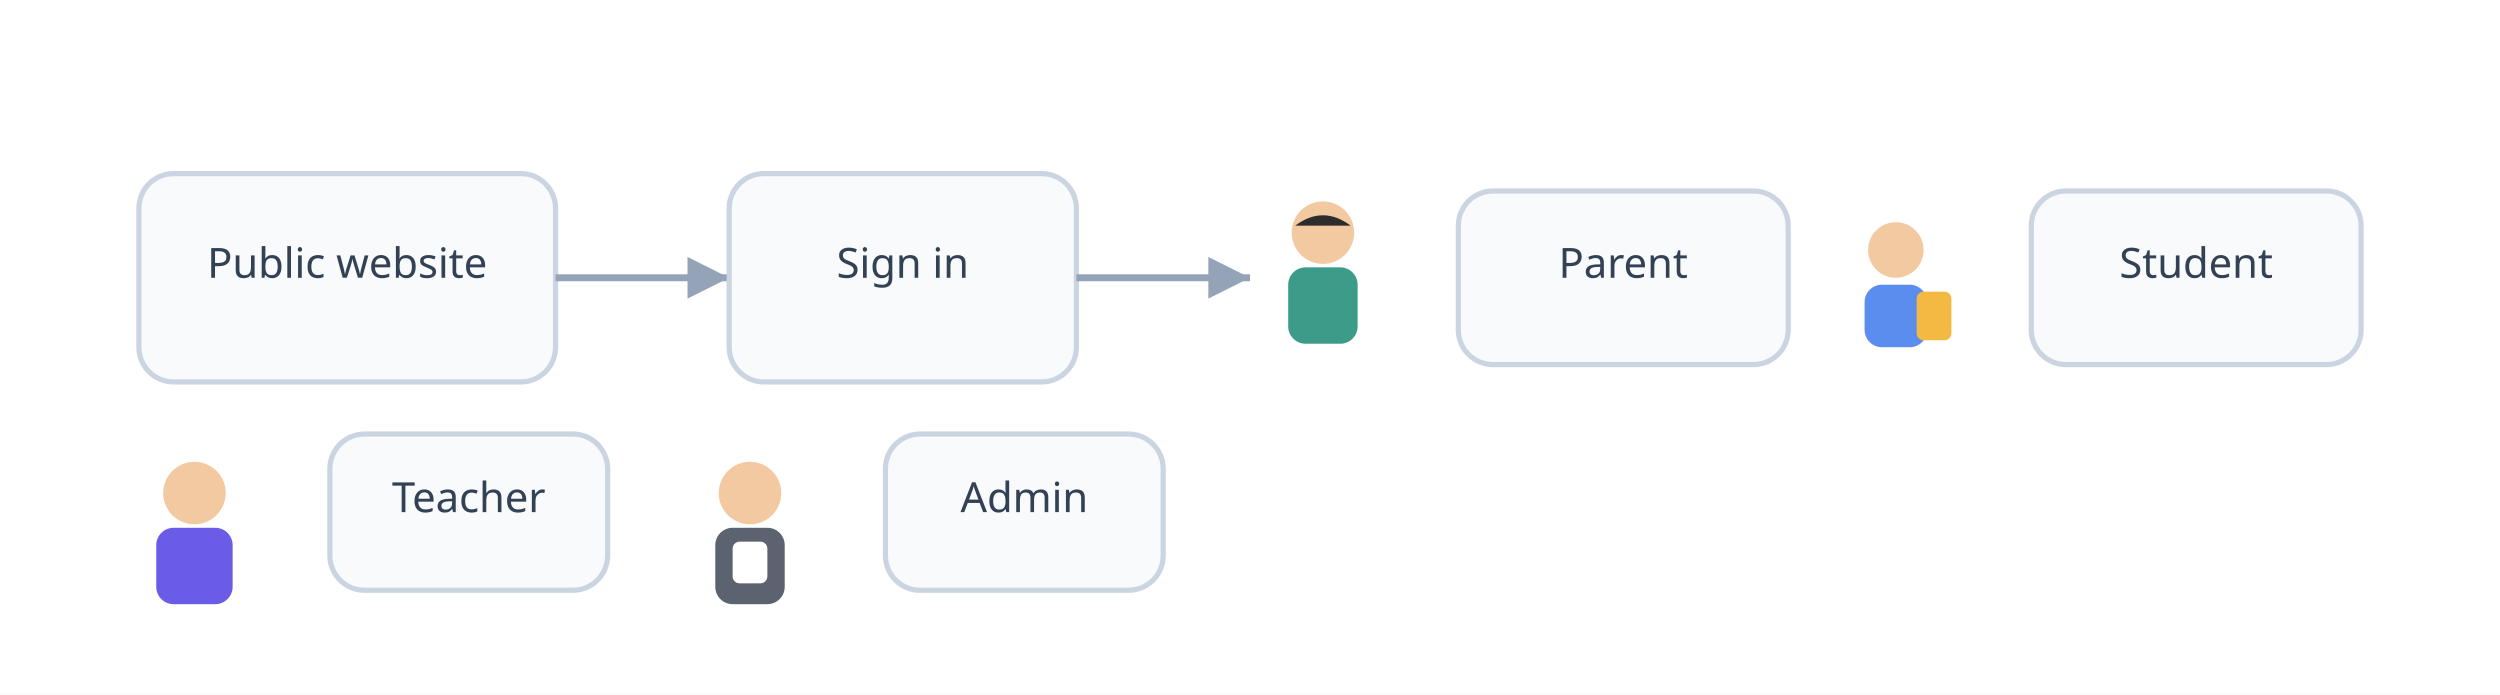
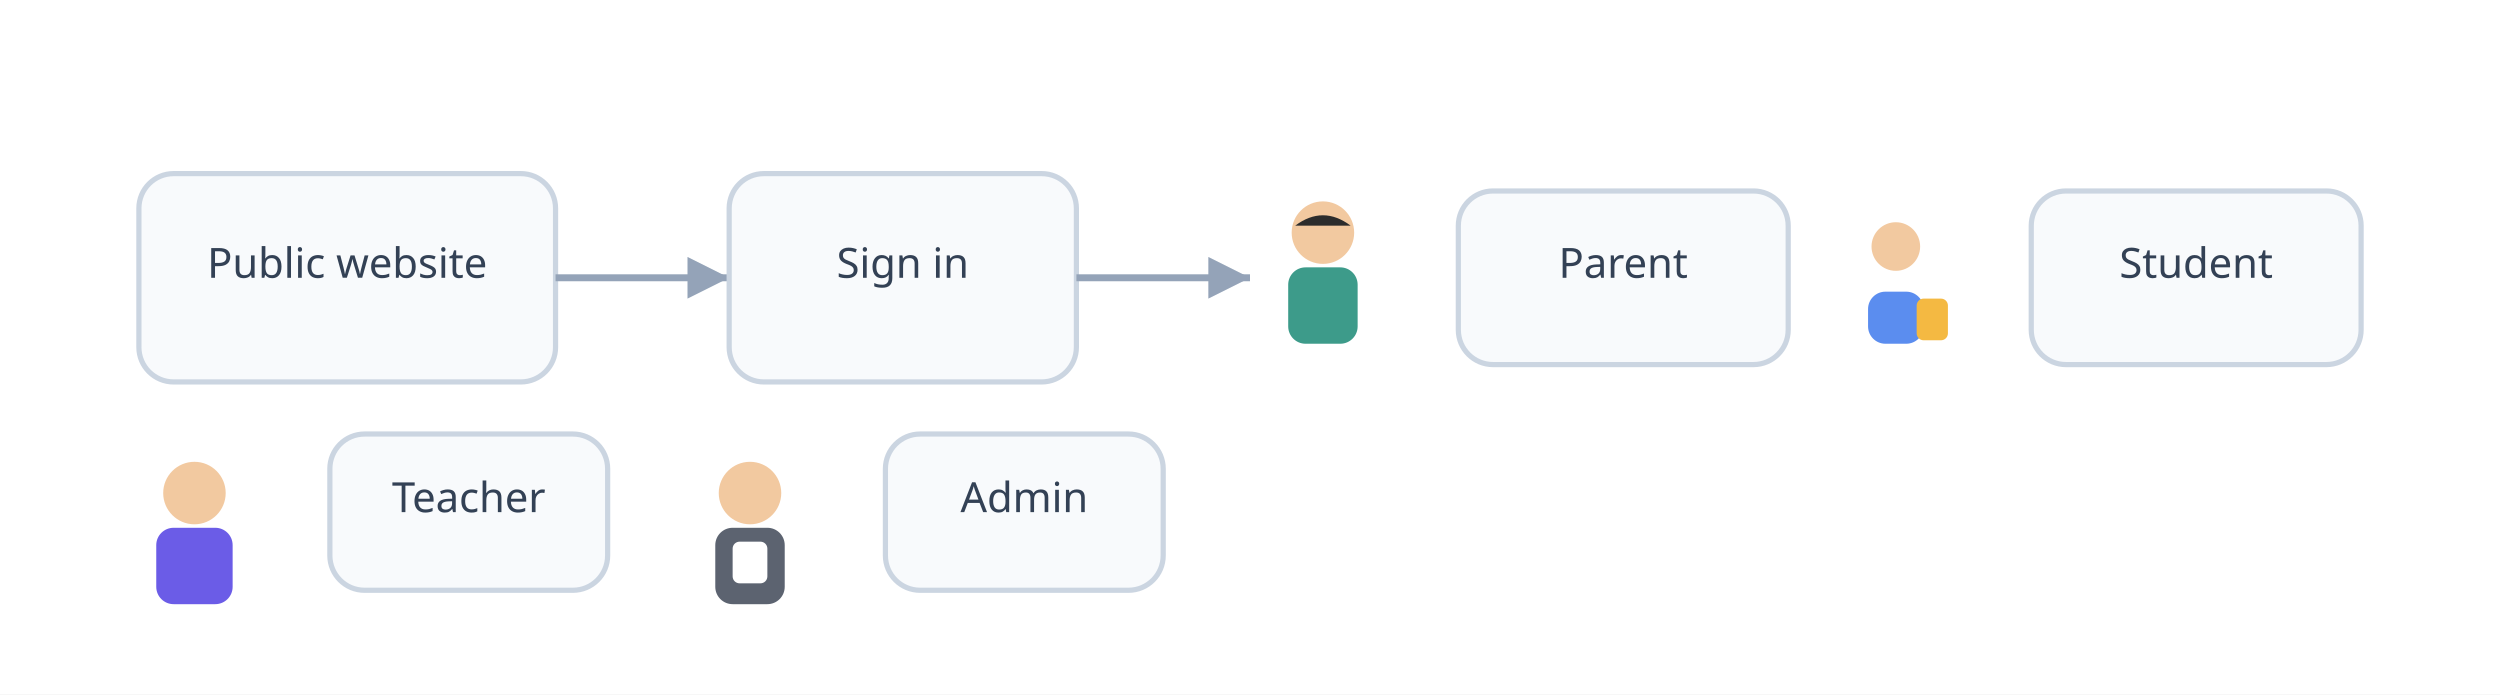
<svg xmlns="http://www.w3.org/2000/svg" viewBox="0 0 720 200" role="img" aria-label="Platform portals">
  <defs>
    <marker id="arr" markerWidth="8" markerHeight="8" refX="6" refY="3" orient="auto">
      <path d="M0,0 L6,3 L0,6 Z" fill="#94A3B8" />
    </marker>
  </defs>
  <rect width="720" height="200" fill="#FFFFFF" />
  <rect x="40" y="50" width="120" height="60" rx="10" fill="#F8FAFC" stroke="#CBD5E1" stroke-width="1.5" />
  <text text-anchor="middle" font-family="system-ui,sans-serif" font-size="12" fill="#334155" x="100.0" y="80.0">
    <tspan x="100.0" dy="0">Public website</tspan>
  </text>
  <line x1="160" y1="80" x2="210" y2="80" stroke="#94A3B8" stroke-width="2" marker-end="url(#arr)" />
  <rect x="210" y="50" width="100" height="60" rx="10" fill="#F8FAFC" stroke="#CBD5E1" stroke-width="1.5" />
  <text text-anchor="middle" font-family="system-ui,sans-serif" font-size="12" fill="#334155" x="260.0" y="80.0">
    <tspan x="260.0" dy="0">Sign in</tspan>
  </text>
  <line x1="310" y1="80" x2="360" y2="80" stroke="#94A3B8" stroke-width="2" marker-end="url(#arr)" />
  <g transform="translate(365,55) scale(1)">
    <rect x="6" y="22" width="20" height="22" rx="5" fill="#3D9B8A" />
    <circle cx="16" cy="12" r="9" fill="#F2C9A0" />
    <path d="M8 10 Q16 4 24 10" fill="#2C2C2C" />
  </g>
  <rect x="420" y="55" width="95" height="50" rx="10" fill="#F8FAFC" stroke="#CBD5E1" stroke-width="1.5" />
  <text text-anchor="middle" font-family="system-ui,sans-serif" font-size="12" fill="#334155" x="467.5" y="80.0">
    <tspan x="467.5" dy="0">Parent</tspan>
  </text>
  <g transform="translate(530,58) scale(1)">
-     <rect x="7" y="24" width="18" height="18" rx="5" fill="#5B8DEF" />
-     <circle cx="16" cy="14" r="8" fill="#F2C9A0" />
-     <rect x="22" y="26" width="10" height="14" rx="2" fill="#F4B942" />
+     <rect x="8" y="26" width="16" height="15" rx="5" fill="#5B8DEF" />
+     <circle cx="16" cy="13" r="7" fill="#F2C9A0" />
+     <rect x="22" y="28" width="9" height="12" rx="2" fill="#F4B942" />
  </g>
  <rect x="585" y="55" width="95" height="50" rx="10" fill="#F8FAFC" stroke="#CBD5E1" stroke-width="1.5" />
  <text text-anchor="middle" font-family="system-ui,sans-serif" font-size="12" fill="#334155" x="632.5" y="80.0">
    <tspan x="632.5" dy="0">Student</tspan>
  </text>
  <g transform="translate(40,130) scale(1)">
    <rect x="5" y="22" width="22" height="22" rx="5" fill="#6B5CE7" />
    <circle cx="16" cy="12" r="9" fill="#F2C9A0" />
    <rect x="24" y="16" width="10" height="3" rx="1" fill="#fff" />
  </g>
  <rect x="95" y="125" width="80" height="45" rx="10" fill="#F8FAFC" stroke="#CBD5E1" stroke-width="1.5" />
  <text text-anchor="middle" font-family="system-ui,sans-serif" font-size="12" fill="#334155" x="135.0" y="147.5">
    <tspan x="135.0" dy="0">Teacher</tspan>
  </text>
  <g transform="translate(200,130) scale(1)">
    <rect x="6" y="22" width="20" height="22" rx="5" fill="#5C6370" />
    <circle cx="16" cy="12" r="9" fill="#F2C9A0" />
    <rect x="11" y="26" width="10" height="12" rx="2" fill="#fff" />
  </g>
  <rect x="255" y="125" width="80" height="45" rx="10" fill="#F8FAFC" stroke="#CBD5E1" stroke-width="1.5" />
  <text text-anchor="middle" font-family="system-ui,sans-serif" font-size="12" fill="#334155" x="295.0" y="147.5">
    <tspan x="295.0" dy="0">Admin</tspan>
  </text>
</svg>
